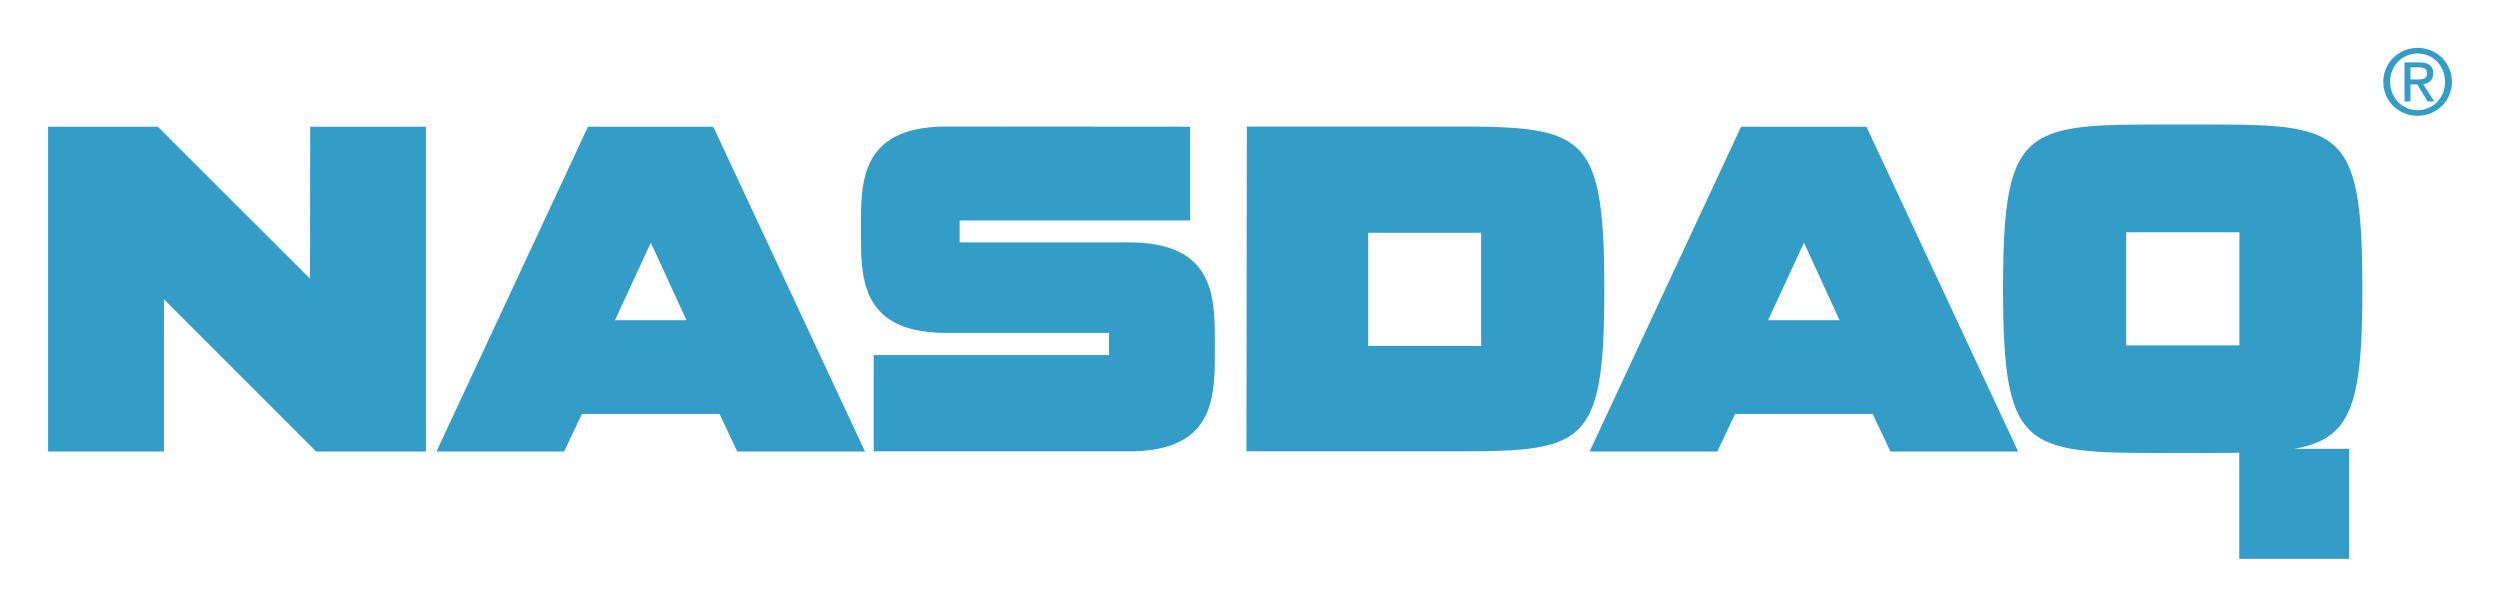
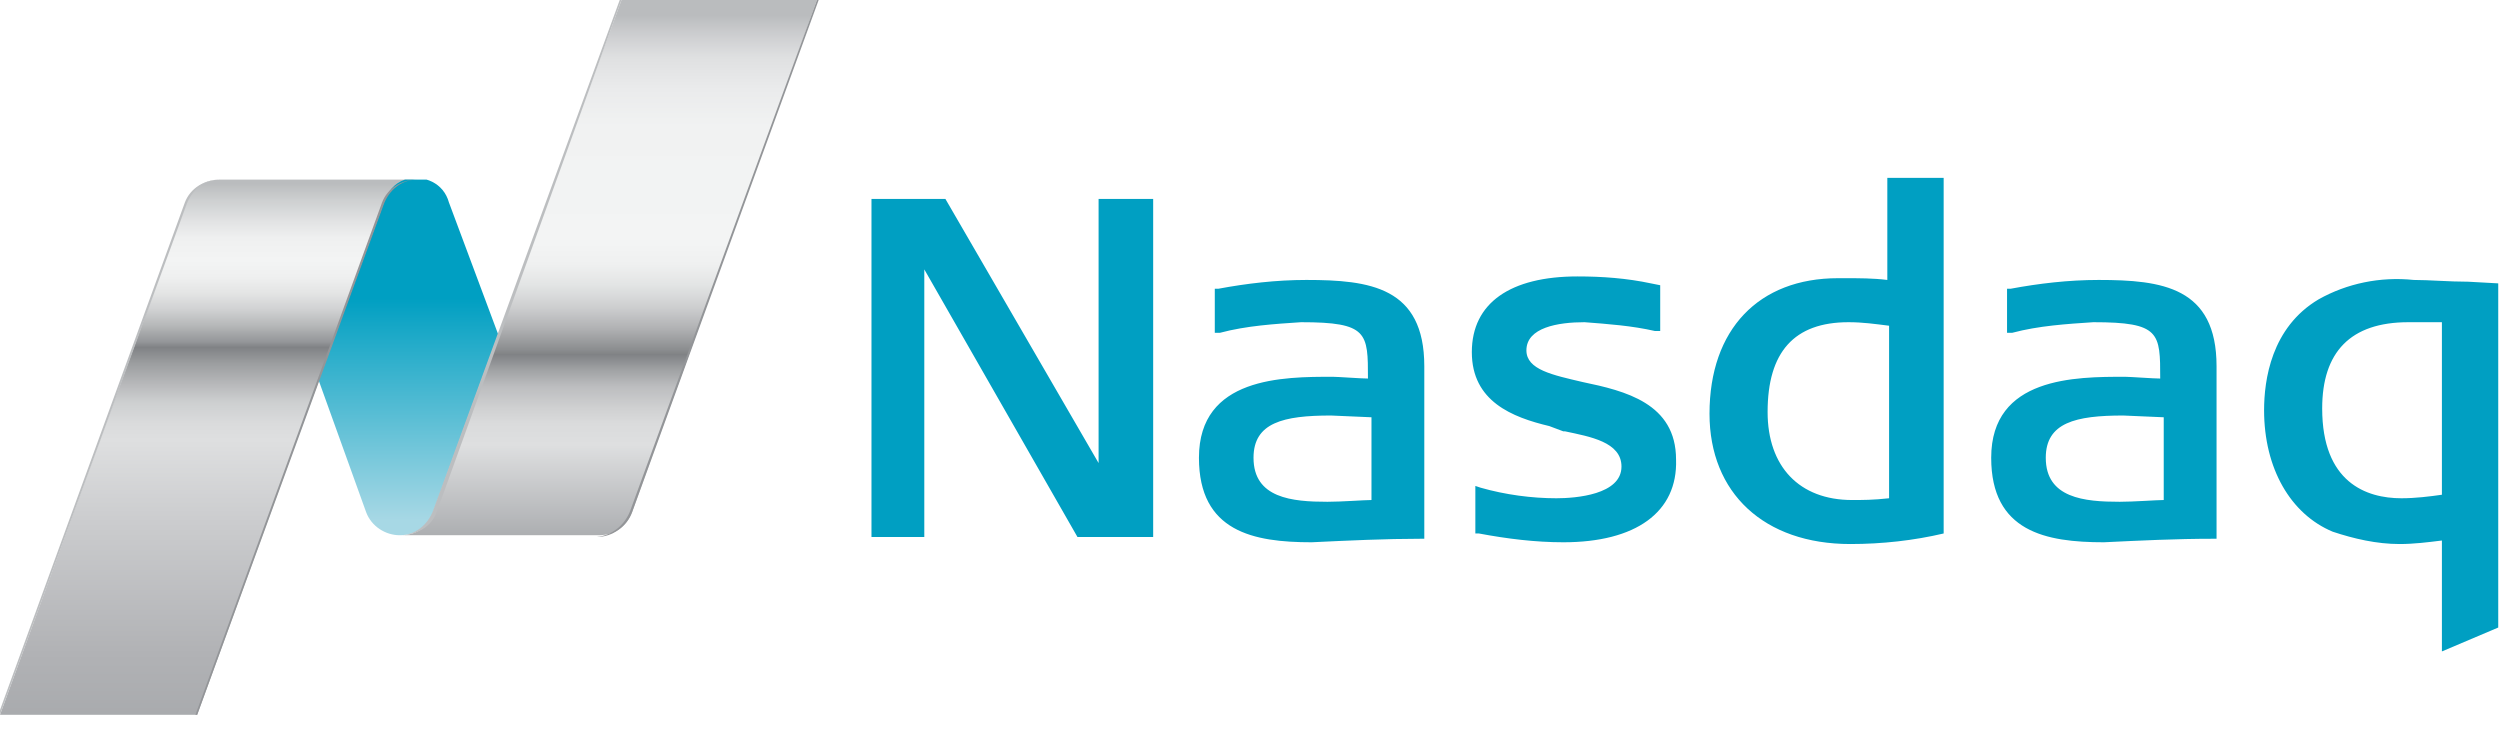
- <svg xmlns="http://www.w3.org/2000/svg" version="1.0" width="921.26" height="223.583" id="svg2370">
-   <defs id="defs2372" />
-   <g transform="translate(46.71906,-552.0987)" id="layer1">
-     <g transform="translate(17.71654,17.63919)" id="g2380">
-       <path d="M 460.759,581.084 C 518.395,581.084 526.762,579.277 526.762,641.13 L 526.762,641.264 C 526.762,703.184 518.328,700.774 460.692,700.774 L 394.889,700.774 L 395.023,581.084 L 460.759,581.084 z M 481.376,661.948 L 481.376,620.244 L 439.739,620.244 L 439.739,661.948 L 481.376,661.948 z M 568.399,700.841 L 521.34,700.841 L 577.169,581.151 L 623.358,581.151 L 679.253,700.841 L 632.194,700.841 L 625.634,686.984 L 574.96,686.984 L 568.399,700.841 z M 600.33,623.859 L 587.143,652.443 L 613.45,652.443 L 600.33,623.859 z M 283.232,581.084 C 252.573,581.62 252.774,601.635 252.841,618.638 L 252.841,618.638 C 252.774,635.775 251.97,656.66 283.232,657.129 M 283.232,657.129 L 344.215,657.129 L 344.215,665.295 L 257.527,665.295 L 257.527,700.774 L 340.667,700.774 L 352.783,700.774 C 384.112,700.305 383.241,679.42 383.241,662.283 L 383.241,662.283 C 383.241,645.079 384.045,624.328 352.783,623.792 L 289.19,623.792 L 289.19,615.692 L 374.137,615.692 L 374.137,581.151 L 283.031,581.084 M -4.011,644.745 L 52.085,700.841 L 92.518,700.841 L 92.518,581.151 L 49.876,581.151 L 49.809,637.18 L -6.287,581.151 L -46.719,581.151 L -46.719,700.841 L -4.011,700.841 L -4.011,644.745 z M 673.697,640.929 C 673.697,703.117 682.332,701.377 739.968,701.377 L 740.035,701.377 C 797.671,701.377 806.106,703.117 806.106,640.929 L 806.106,640.795 C 806.106,578.54 797.671,580.348 740.035,580.348 L 739.968,580.348 C 682.332,580.348 673.697,578.54 673.697,640.795 L 673.697,640.929 z M 719.083,661.748 L 719.083,620.044 L 760.787,620.044 L 760.787,661.748 L 719.083,661.748 z M 801.219,740.403 L 801.219,699.837 L 760.72,699.837 L 760.72,740.403 L 801.219,740.403 z M 150.02,686.984 L 200.694,686.984 L 207.254,700.841 L 254.313,700.841 L 198.418,581.151 L 152.229,581.151 L 96.4,700.841 L 143.46,700.841 L 150.02,686.984 z M 188.511,652.443 L 162.203,652.443 L 175.39,623.859 L 188.511,652.443 z " style="fill:#339dc7;fill-opacity:1;fill-rule:nonzero;stroke:none;stroke-width:0.5;stroke-linecap:butt;stroke-linejoin:miter;stroke-miterlimit:4;stroke-dasharray:none" id="path28" />
-       <path d="M 816.348,564.617 C 816.348,558.659 820.766,554.174 826.456,554.174 C 832.146,554.174 836.564,558.659 836.564,564.617 C 836.564,570.574 832.146,575.059 826.456,575.059 C 820.766,575.059 816.348,570.574 816.348,564.617 z M 826.456,577.134 C 833.284,577.134 839.108,571.846 839.108,564.617 C 839.108,557.454 833.284,552.099 826.456,552.099 C 819.628,552.099 813.804,557.454 813.804,564.617 C 813.804,571.846 819.628,577.134 826.456,577.134 z M 823.845,565.554 L 826.322,565.554 L 830.138,571.846 L 832.614,571.846 L 828.531,565.487 C 830.606,565.219 832.213,564.081 832.213,561.537 C 832.213,558.659 830.539,557.454 827.125,557.454 L 821.636,557.454 L 821.636,571.846 L 823.845,571.846 L 823.845,565.554 z M 823.845,563.746 L 823.845,559.261 L 826.791,559.261 C 828.33,559.261 829.937,559.596 829.937,561.403 C 829.937,563.612 828.33,563.746 826.456,563.746 L 823.845,563.746 z " style="fill:#339dc7;fill-opacity:1;fill-rule:nonzero;stroke:none;stroke-width:0.5;stroke-linecap:butt;stroke-linejoin:miter;stroke-miterlimit:4;stroke-dasharray:none" id="path30" />
+ <svg xmlns="http://www.w3.org/2000/svg" xmlns:xlink="http://www.w3.org/1999/xlink" id="Layer_1" viewBox="0 0 142 42.2" width="2500" height="743">
+   <style>.st0{clip-path:url(#SVGID_2_)}.st1{fill:url(#SVGID_3_)}.st2{clip-path:url(#SVGID_5_)}.st3{fill:#939598}.st4{clip-path:url(#SVGID_7_)}.st5{fill:url(#SVGID_8_)}.st6{clip-path:url(#SVGID_10_)}.st7{fill:url(#SVGID_11_)}.st8{clip-path:url(#SVGID_13_)}.st9{fill:#bcbec0}.st10{fill:#009fc2}</style>
+   <defs>
+     <path id="SVGID_1_" d="M35.3 0L24.7 29.1c-.3.8-1.1 1.3-1.9 1.3H34c.9 0 1.6-.5 1.9-1.3L46.4 0H35.3z" />
+   </defs>
+   <clipPath id="SVGID_2_">
+     <use xlink:href="#SVGID_1_" overflow="visible" />
+   </clipPath>
+   <g class="st0">
+     <linearGradient id="SVGID_3_" gradientUnits="userSpaceOnUse" x1="-1141.503" y1="377.56" x2="-1141.163" y2="377.56" gradientTransform="matrix(32.28 -88.69 88.69 0 3390.733 -101208.89)">
+       <stop offset="0" stop-color="#a7a9ac" />
+       <stop offset=".19" stop-color="#dedfe0" />
+       <stop offset=".23" stop-color="#dadbdc" />
+       <stop offset=".26" stop-color="#cfd0d1" />
+       <stop offset=".3" stop-color="#bcbdbf" />
+       <stop offset=".33" stop-color="#a1a3a5" />
+       <stop offset=".36" stop-color="#808285" />
+       <stop offset=".37" stop-color="#8c8e90" />
+       <stop offset=".41" stop-color="#b1b2b4" />
+       <stop offset=".45" stop-color="#cecfd0" />
+       <stop offset=".49" stop-color="#e2e4e4" />
+       <stop offset=".53" stop-color="#eff0f0" />
+       <stop offset=".57" stop-color="#f3f4f4" />
+       <stop offset=".79" stop-color="#f1f2f2" />
+       <stop offset=".86" stop-color="#eaebec" />
+       <stop offset=".92" stop-color="#dfe0e1" />
+       <stop offset=".96" stop-color="#cecfd1" />
+       <stop offset="1" stop-color="#babcbe" />
+     </linearGradient>
+     <path class="st1" d="M11.7 30.5L22.8 0h34.7L46.4 30.5z" />
+   </g>
+   <defs>
+     <path id="SVGID_4_" d="M-.1 0h142v42.2H-.1z" />
+   </defs>
+   <clipPath id="SVGID_5_">
+     <use xlink:href="#SVGID_4_" overflow="visible" />
+   </clipPath>
+   <g class="st2">
+     <path class="st3" d="M35.9 29.1L46.5 0h-.1L35.8 29c-.3.8-1 1.4-1.9 1.5.9 0 1.7-.6 2-1.4" />
+   </g>
+   <g>
+     <defs>
+       <path id="SVGID_6_" d="M12.5 10.2c-.9 0-1.6.5-1.9 1.3L0 40.6h11.2l10.6-29.1c.3-.8 1.1-1.3 1.9-1.3H12.5z" />
+     </defs>
+     <clipPath id="SVGID_7_">
+       <use xlink:href="#SVGID_6_" overflow="visible" />
+     </clipPath>
+     <g class="st4">
+       <linearGradient id="SVGID_8_" gradientUnits="userSpaceOnUse" x1="-1129.086" y1="352.596" x2="-1128.736" y2="352.596" gradientTransform="matrix(-32.28 88.68 -88.68 0 -5161.387 100137.75)">
+         <stop offset="0" stop-color="#babcbe" />
+         <stop offset=".03" stop-color="#cdcfd0" />
+         <stop offset=".07" stop-color="#e2e3e4" />
+         <stop offset=".1" stop-color="#eff0f0" />
+         <stop offset=".14" stop-color="#f3f4f4" />
+         <stop offset=".17" stop-color="#eff0f0" />
+         <stop offset=".2" stop-color="#e4e5e5" />
+         <stop offset=".23" stop-color="#d1d2d3" />
+         <stop offset=".26" stop-color="#b6b8b9" />
+         <stop offset=".29" stop-color="#949699" />
+         <stop offset=".3" stop-color="#808285" />
+         <stop offset=".33" stop-color="#9c9ea0" />
+         <stop offset=".37" stop-color="#b9babc" />
+         <stop offset=".4" stop-color="#cdcfd0" />
+         <stop offset=".44" stop-color="#dadbdc" />
+         <stop offset=".47" stop-color="#dedfe0" />
+         <stop offset=".62" stop-color="#cbccce" />
+         <stop offset=".86" stop-color="#b1b2b5" />
+         <stop offset="1" stop-color="#a7a9ac" />
+       </linearGradient>
+       <path class="st5" d="M34.8 10.2L23.7 40.6h-34.8L0 10.2z" />
+     </g>
+   </g>
+   <g>
+     <defs>
+       <path id="SVGID_9_" d="M21.8 11.5l-3.7 10.1 2.7 7.5c.3.8 1.1 1.3 1.9 1.3.9 0 1.6-.5 1.9-1.3L28.3 19l-2.8-7.5c-.3-1.1-1.4-1.6-2.5-1.3-.6.2-1 .7-1.2 1.3" />
+     </defs>
+     <clipPath id="SVGID_10_">
+       <use xlink:href="#SVGID_9_" overflow="visible" />
+     </clipPath>
+     <g class="st6">
+       <linearGradient id="SVGID_11_" gradientUnits="userSpaceOnUse" x1="-1125.859" y1="349.947" x2="-1125.509" y2="349.947" gradientTransform="matrix(0 59.09 -59.09 0 20701.6 66537.133)">
+         <stop offset="0" stop-color="#009fc2" />
+         <stop offset=".33" stop-color="#009fc2" />
+         <stop offset=".45" stop-color="#22abc9" />
+         <stop offset=".94" stop-color="#a7d8e5" />
+         <stop offset="1" stop-color="#a7d8e5" />
+       </linearGradient>
+       <path class="st7" d="M18.1 10.2h10.2v20.3H18.1z" />
+     </g>
+   </g>
+   <g>
+     <defs>
+       <path id="SVGID_12_" d="M-.1 0h142v42.2H-.1z" />
+     </defs>
+     <clipPath id="SVGID_13_">
+       <use xlink:href="#SVGID_12_" overflow="visible" />
+     </clipPath>
+     <g class="st8">
+       <path class="st9" d="M10.5 11.5L-.1 40.6H0l10.6-29c.3-.8 1-1.4 1.9-1.4-.9 0-1.7.5-2 1.3" />
+       <path class="st3" d="M21.7 11.5L11.1 40.6h.1l10.6-29c.3-.8 1-1.4 1.9-1.4-.9 0-1.7.5-2 1.3" />
+       <path class="st9" d="M24.8 29.1L35.3 0h-.1L24.6 29c-.3.8-1 1.4-1.9 1.4 1 0 1.8-.5 2.1-1.3" />
+       <path class="st10" d="M105.1 30.9c-4.9 0-8-2.9-8-7.4 0-4.8 2.8-7.7 7.3-7.7h.4c.8 0 1.6 0 2.4.1v-5.8h3.2v20.2c-1.7.4-3.5.6-5.3.6m-.1-12.6c-3.1 0-4.6 1.7-4.6 5.1 0 3.1 1.8 5 4.8 5 .6 0 1.2 0 2.1-.1v-9.8c-.8-.1-1.5-.2-2.3-.2M61.2 30.5l-8.7-15.2v15.2h-3V11.3h4.2l8.7 15v-15h3.1v19.2zM88.8 30.8c-1.6 0-3.2-.2-4.8-.5h-.2v-2.7l.3.1c1.4.4 2.9.6 4.3.6 1.1 0 3.7-.2 3.7-1.8 0-1.4-1.8-1.7-3.2-2h-.1l-.8-.3c-2.1-.5-4.4-1.4-4.4-4.2s2.2-4.3 6-4.3c1.4 0 2.8.1 4.2.4l.5.1v2.6H94c-1.3-.3-2.7-.4-4-.5-1.5 0-3.3.3-3.3 1.6 0 1.1 1.5 1.4 3.2 1.8 2.4.5 5.3 1.2 5.3 4.4.1 3-2.3 4.7-6.4 4.7M119.5 30.8c-3.3 0-6.4-.6-6.4-4.8 0-4.6 4.8-4.6 7.6-4.6.3 0 1.6.1 2 .1 0-2.6 0-3.2-3.8-3.2-1.5.1-3.1.2-4.6.6h-.3v-2.5h.2c1.6-.3 3.3-.5 5-.5 3.6 0 6.7.4 6.7 4.9v9.8h-.2c-2.1 0-4.1.1-6.2.2m1.1-7.2c-2.7 0-4.4.4-4.4 2.4 0 2.3 2.2 2.5 4.2 2.5.8 0 2.1-.1 2.5-.1v-4.7l-2.3-.1M74.5 30.8c-3.3 0-6.4-.6-6.4-4.8 0-4.6 4.8-4.6 7.6-4.6.3 0 1.6.1 2 .1 0-2.6 0-3.2-3.8-3.2-1.5.1-3.1.2-4.6.6H69v-2.5h.2c1.6-.3 3.3-.5 5-.5 3.6 0 6.7.4 6.7 4.9v9.8h-.2c-2 0-4.1.1-6.2.2m1.1-7.2c-2.7 0-4.4.4-4.4 2.4 0 2.3 2.2 2.5 4.2 2.5.8 0 2.1-.1 2.5-.1v-4.7l-2.3-.1M138.7 37v-6.3c-.8.1-1.6.2-2.4.2-1.3 0-2.6-.3-3.8-.7-2.4-1-3.9-3.6-3.9-6.9 0-1.7.4-4.7 3.1-6.3 1.6-.9 3.5-1.3 5.4-1.1.9 0 2 .1 3.1.1l1.8.1v19.5l-3.3 1.4zm-1.9-18.7c-3.3 0-4.9 1.7-4.9 4.9 0 4.2 2.5 5.1 4.5 5.1.8 0 1.6-.1 2.3-.2v-9.8h-1.9" />
    </g>
  </g>
</svg>
